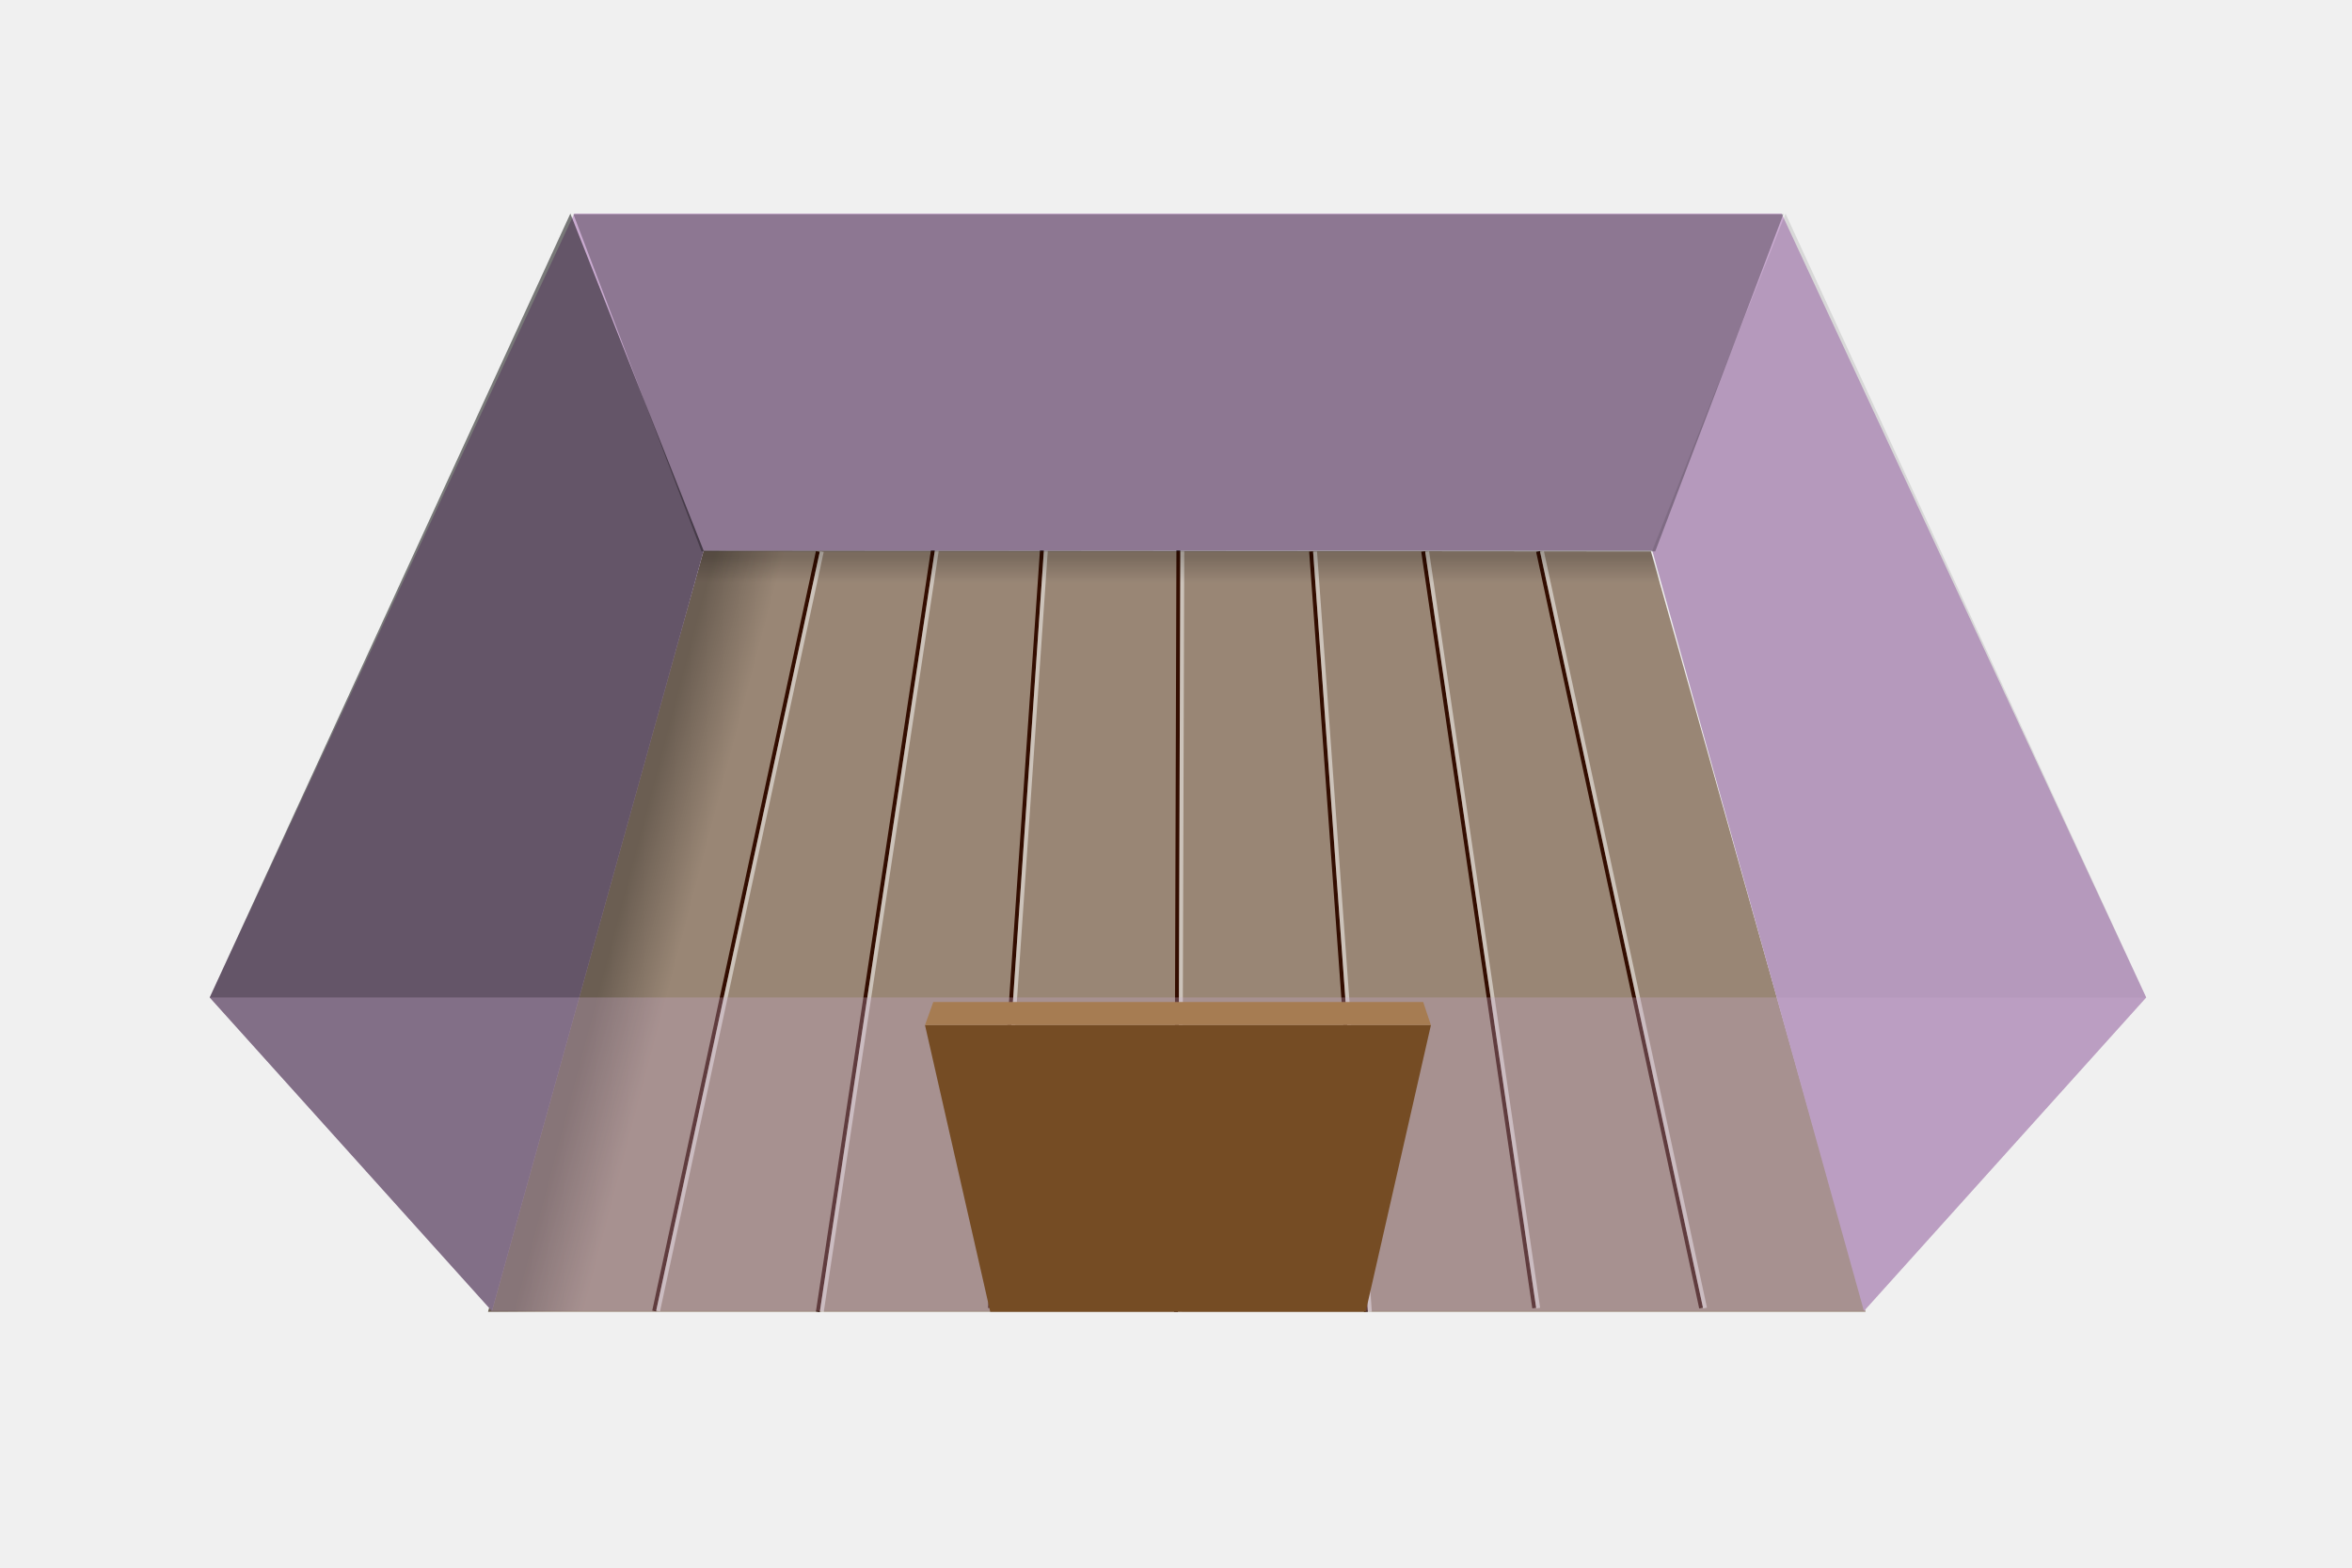
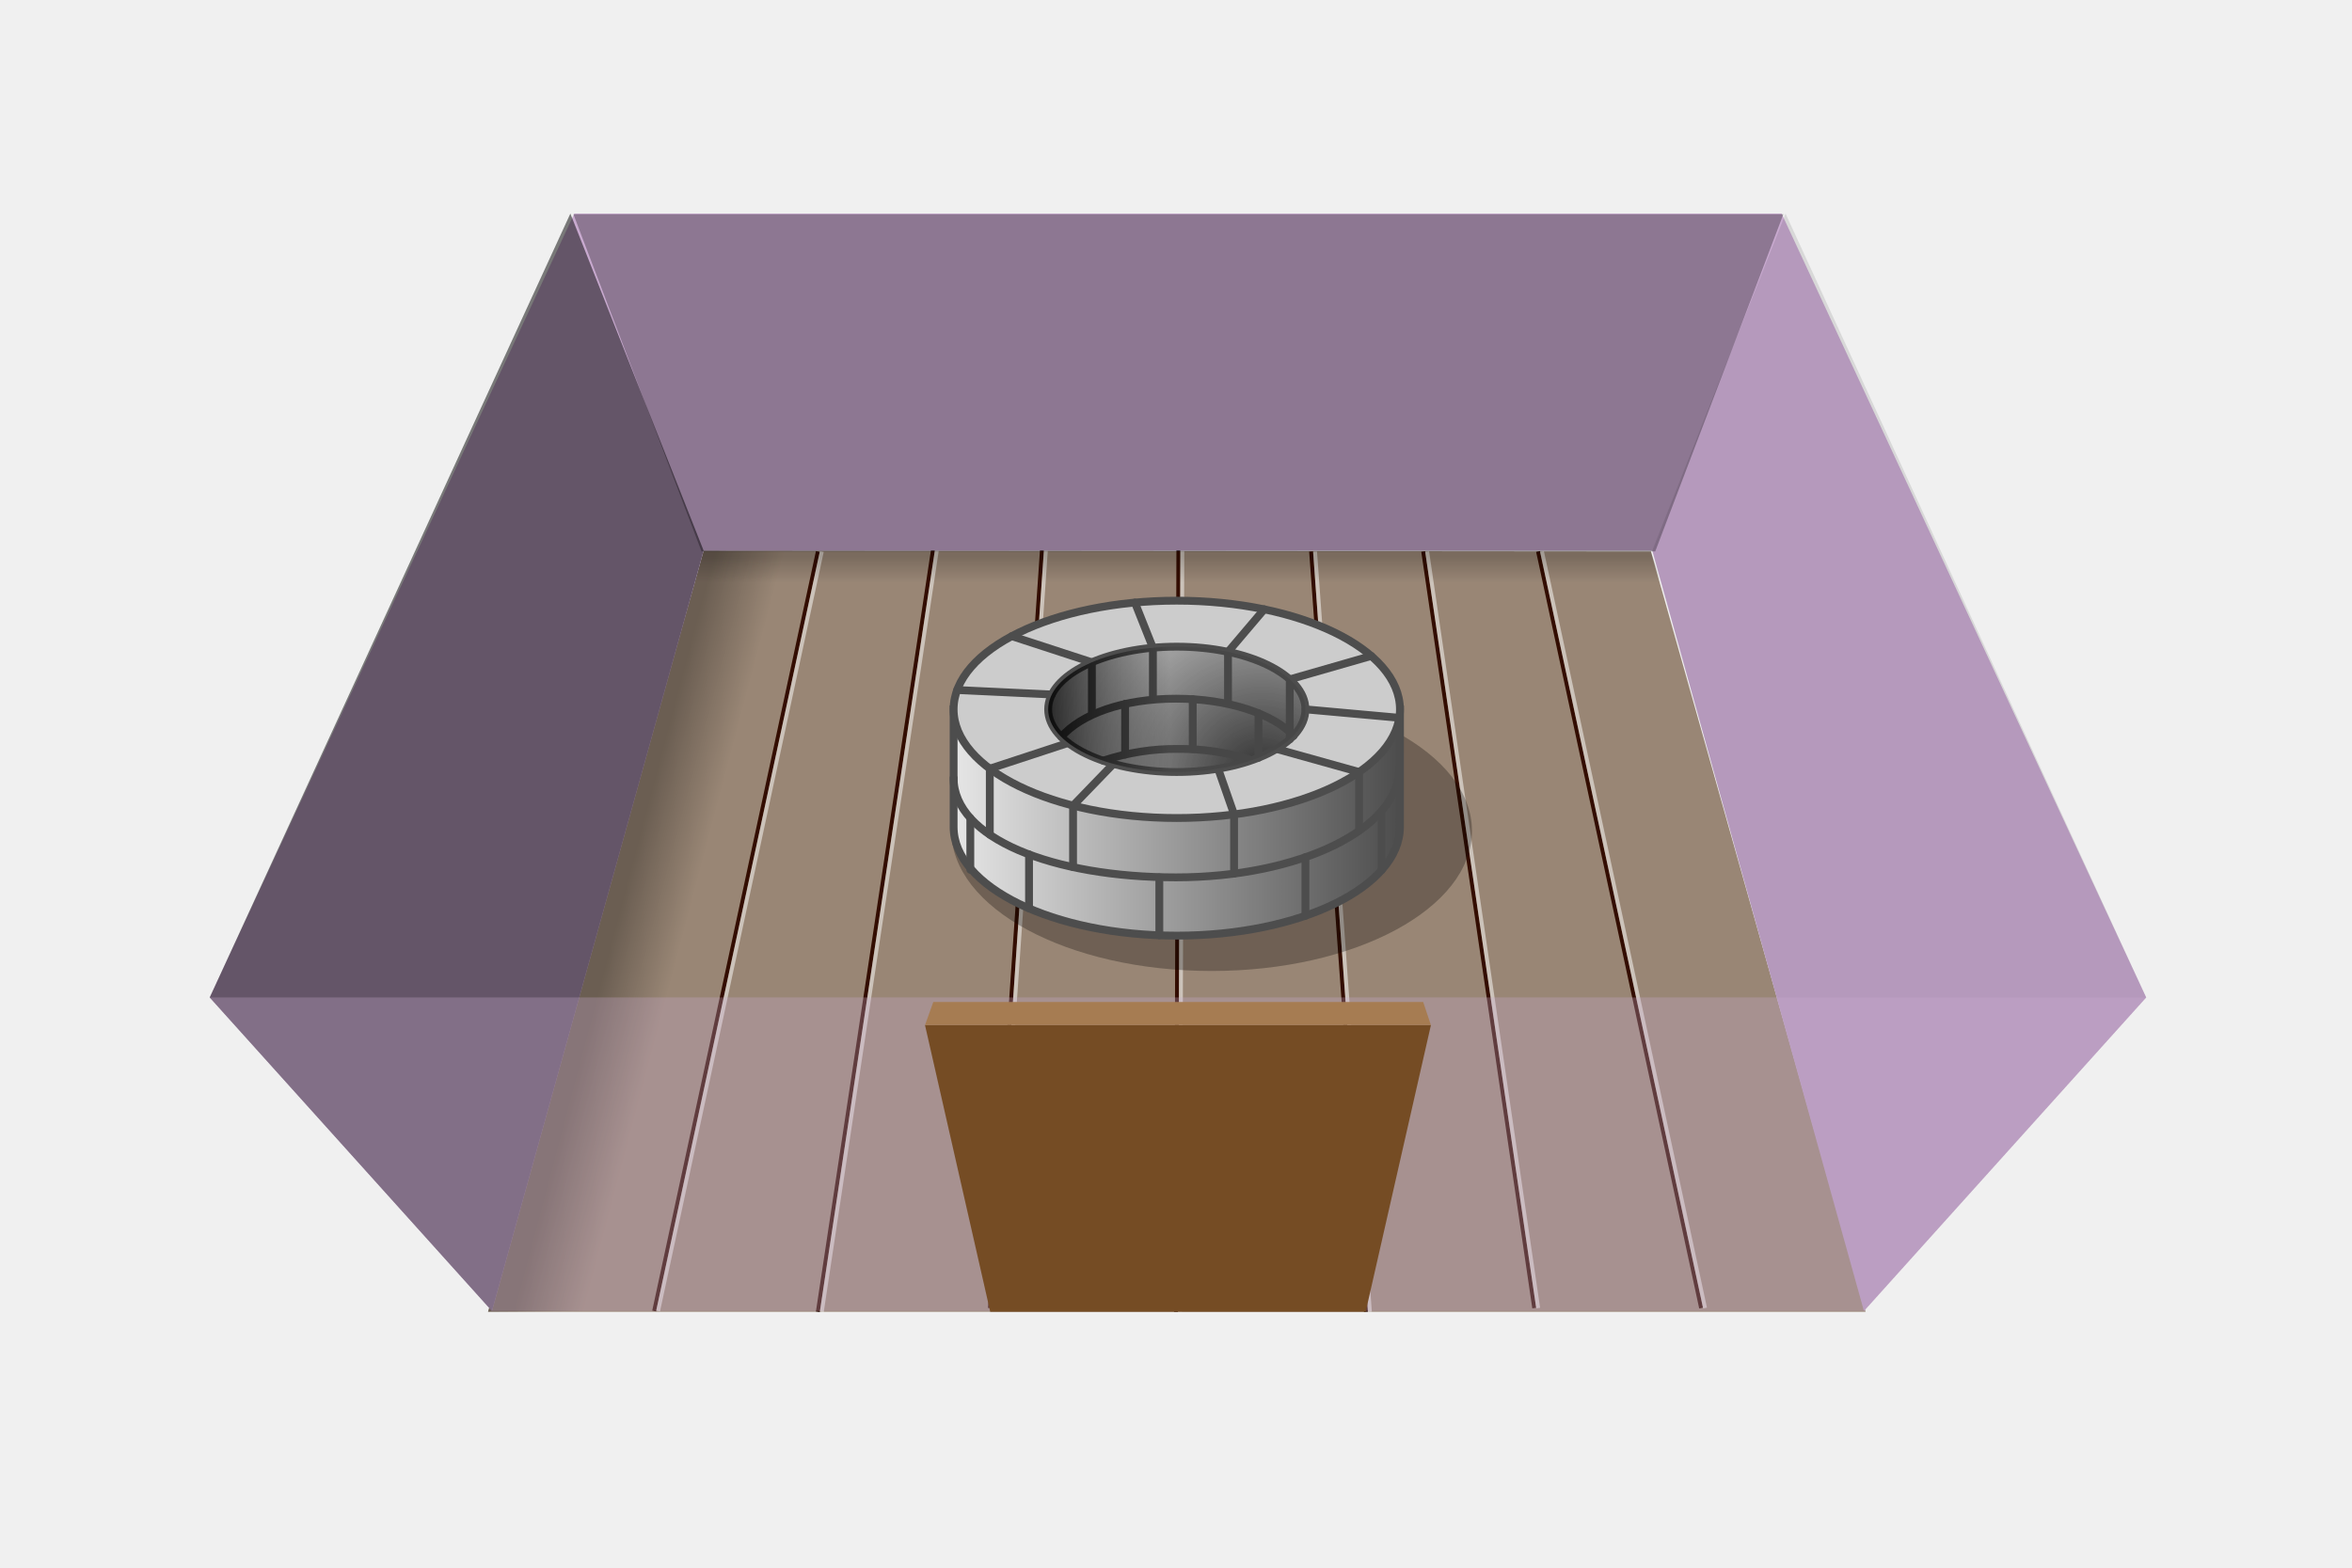
<svg xmlns="http://www.w3.org/2000/svg" xmlns:xlink="http://www.w3.org/1999/xlink" width="600" height="400" viewBox="0 0 600 400">
  <defs>
    <linearGradient id="a" x1="173.71" y1="240.41" x2="157.22" y2="236.05" gradientUnits="userSpaceOnUse">
      <stop offset="0" stop-color="#fff" />
      <stop offset="1" />
    </linearGradient>
    <linearGradient id="b" x1="300.54" y1="148.67" x2="300.54" y2="142" xlink:href="#a" />
+     <linearGradient id="c" x1="243.27" y1="209.86" x2="357.14" y2="209.86" gradientUnits="userSpaceOnUse">
+       <stop offset="0" stop-color="#e6e6e6" />
+       <stop offset="1" stop-color="#4d4d4d" />
+     </linearGradient>
+     <radialGradient id="d" cx="322" cy="198.5" r="58.48" gradientUnits="userSpaceOnUse">
+       <stop offset="0" stop-color="#333" />
+       <stop offset="1" stop-color="#e6e6e6" />
+     </radialGradient>
+     <linearGradient id="e" x1="268" y1="180.99" x2="298.55" y2="180.99" gradientUnits="userSpaceOnUse">
+       <stop offset="0" />
+       <stop offset="1" stop-color="#e6e6e6" />
+     </linearGradient>
  </defs>
  <g style="isolation: isolate">
    <g>
      <g>
        <polygon points="181.43 287.13 155.85 287.13 147.61 324.53 174.64 324.53 181.43 287.13" style="fill: red;stroke: #fff;stroke-miterlimit: 10;stroke-width: 0.976px" />
        <polygon points="214.43 287.13 188.85 287.13 182.49 324.53 209.52 324.53 214.43 287.13" style="fill: red;stroke: #fff;stroke-miterlimit: 10;stroke-width: 0.976px" />
        <polygon points="247.43 287.13 221.85 287.13 217.37 324.53 244.41 324.53 247.43 287.13" style="fill: red;stroke: #fff;stroke-miterlimit: 10;stroke-width: 0.976px" />
        <polygon points="280.44 287.13 254.86 287.13 252.25 324.53 279.29 324.53 280.44 287.13" style="fill: red;stroke: #fff;stroke-miterlimit: 10;stroke-width: 0.976px" />
        <polygon points="313.44 287.13 287.86 287.13 287.13 324.53 314.17 324.53 313.44 287.13" style="fill: red;stroke: #fff;stroke-miterlimit: 10;stroke-width: 0.976px" />
        <polygon points="346.44 287.13 320.87 287.13 322.02 324.53 349.05 324.53 346.44 287.13" style="fill: red;stroke: #fff;stroke-miterlimit: 10;stroke-width: 0.976px" />
        <polygon points="379.45 287.13 353.87 287.13 356.9 324.53 383.93 324.53 379.45 287.13" style="fill: red;stroke: #fff;stroke-miterlimit: 10;stroke-width: 0.976px" />
        <polygon points="412.45 287.13 386.87 287.13 391.78 324.53 418.81 324.53 412.45 287.13" style="fill: red;stroke: #fff;stroke-miterlimit: 10;stroke-width: 0.976px" />
        <polygon points="445.46 287.13 419.88 287.13 426.66 324.53 453.69 324.53 445.46 287.13" style="fill: red;stroke: #fff;stroke-miterlimit: 10;stroke-width: 0.976px" />
        <polygon points="188.92 245.79 164.96 245.79 157.75 278.52 182.99 278.52 188.92 245.79" style="fill: red;stroke: #fff;stroke-miterlimit: 10;stroke-width: 0.976px" />
        <polygon points="219.85 245.79 195.88 245.79 190.32 278.52 215.56 278.52 219.85 245.79" style="fill: red;stroke: #fff;stroke-miterlimit: 10;stroke-width: 0.976px" />
        <polygon points="250.78 245.79 226.81 245.79 222.89 278.52 248.13 278.52 250.78 245.79" style="fill: red;stroke: #fff;stroke-miterlimit: 10;stroke-width: 0.976px" />
        <polygon points="281.71 245.79 257.74 245.79 255.46 278.52 280.7 278.52 281.71 245.79" style="fill: red;stroke: #fff;stroke-miterlimit: 10;stroke-width: 0.976px" />
        <polygon points="312.64 245.79 288.67 245.79 288.03 278.52 313.27 278.52 312.64 245.79" style="fill: red;stroke: #fff;stroke-miterlimit: 10;stroke-width: 0.976px" />
        <polygon points="343.56 245.79 319.6 245.79 320.6 278.52 345.85 278.52 343.56 245.79" style="fill: red;stroke: #fff;stroke-miterlimit: 10;stroke-width: 0.976px" />
        <polygon points="374.49 245.79 350.52 245.79 353.17 278.52 378.42 278.52 374.49 245.79" style="fill: red;stroke: #fff;stroke-miterlimit: 10;stroke-width: 0.976px" />
        <polygon points="405.42 245.79 381.45 245.79 385.74 278.52 410.99 278.52 405.42 245.79" style="fill: red;stroke: #fff;stroke-miterlimit: 10;stroke-width: 0.976px" />
        <polygon points="436.35 245.79 412.38 245.79 418.31 278.52 443.56 278.52 436.35 245.79" style="fill: red;stroke: #fff;stroke-miterlimit: 10;stroke-width: 0.976px" />
        <polygon points="195.53 209.35 172.98 209.35 166.62 238.22 190.3 238.22 195.53 209.35" style="fill: red;stroke: #fff;stroke-miterlimit: 10;stroke-width: 0.976px" />
        <polygon points="224.63 209.35 202.08 209.35 197.17 238.22 220.85 238.22 224.63 209.35" style="fill: red;stroke: #fff;stroke-miterlimit: 10;stroke-width: 0.976px" />
        <polygon points="253.73 209.35 231.18 209.35 227.72 238.22 251.39 238.22 253.73 209.35" style="fill: red;stroke: #fff;stroke-miterlimit: 10;stroke-width: 0.976px" />
        <polygon points="282.83 209.35 260.28 209.35 258.27 238.22 281.94 238.22 282.83 209.35" style="fill: red;stroke: #fff;stroke-miterlimit: 10;stroke-width: 0.976px" />
        <polygon points="311.93 209.35 289.38 209.35 288.81 238.22 312.49 238.22 311.93 209.35" style="fill: red;stroke: #fff;stroke-miterlimit: 10;stroke-width: 0.976px" />
        <polygon points="341.03 209.35 318.47 209.35 319.36 238.22 343.04 238.22 341.03 209.35" style="fill: red;stroke: #fff;stroke-miterlimit: 10;stroke-width: 0.976px" />
        <polygon points="370.12 209.35 347.57 209.35 349.91 238.22 373.58 238.22 370.12 209.35" style="fill: red;stroke: #fff;stroke-miterlimit: 10;stroke-width: 0.976px" />
        <polygon points="399.22 209.35 376.67 209.35 380.46 238.22 404.13 238.22 399.22 209.35" style="fill: red;stroke: #fff;stroke-miterlimit: 10;stroke-width: 0.976px" />
        <polygon points="428.32 209.35 405.77 209.35 411.01 238.22 434.68 238.22 428.32 209.35" style="fill: red;stroke: #fff;stroke-miterlimit: 10;stroke-width: 0.976px" />
        <polygon points="201.41 176.97 180.12 176.97 174.46 202.64 196.75 202.64 201.41 176.97" style="fill: red;stroke: #fff;stroke-miterlimit: 10;stroke-width: 0.976px" />
        <polygon points="228.88 176.97 207.59 176.97 203.22 202.64 225.51 202.64 228.88 176.97" style="fill: red;stroke: #fff;stroke-miterlimit: 10;stroke-width: 0.976px" />
        <polygon points="256.35 176.97 235.06 176.97 231.98 202.64 254.28 202.64 256.35 176.97" style="fill: red;stroke: #fff;stroke-miterlimit: 10;stroke-width: 0.976px" />
        <polygon points="283.82 176.97 262.53 176.97 260.75 202.64 283.04 202.64 283.82 176.97" style="fill: red;stroke: #fff;stroke-miterlimit: 10;stroke-width: 0.976px" />
        <polygon points="311.3 176.97 290.01 176.97 289.51 202.64 311.8 202.64 311.3 176.97" style="fill: red;stroke: #fff;stroke-miterlimit: 10;stroke-width: 0.976px" />
        <polygon points="338.77 176.97 317.48 176.97 318.27 202.64 340.56 202.64 338.77 176.97" style="fill: red;stroke: #fff;stroke-miterlimit: 10;stroke-width: 0.976px" />
        <polygon points="366.24 176.97 344.95 176.97 347.03 202.64 369.32 202.64 366.24 176.97" style="fill: red;stroke: #fff;stroke-miterlimit: 10;stroke-width: 0.976px" />
        <polygon points="393.71 176.97 372.42 176.97 375.79 202.64 398.08 202.64 393.71 176.97" style="fill: red;stroke: #fff;stroke-miterlimit: 10;stroke-width: 0.976px" />
        <polygon points="421.19 176.97 399.9 176.97 404.55 202.64 426.84 202.64 421.19 176.97" style="fill: red;stroke: #fff;stroke-miterlimit: 10;stroke-width: 0.976px" />
        <polygon points="206.66 148.02 186.49 148.02 181.43 170.99 202.49 170.99 206.66 148.02" style="fill: red;stroke: #fff;stroke-miterlimit: 10;stroke-width: 0.976px" />
        <polygon points="232.68 148.02 212.51 148.02 208.61 170.99 229.66 170.99 232.68 148.02" style="fill: red;stroke: #fff;stroke-miterlimit: 10;stroke-width: 0.976px" />
        <polygon points="258.7 148.02 238.53 148.02 235.78 170.99 256.84 170.99 258.7 148.02" style="fill: red;stroke: #fff;stroke-miterlimit: 10;stroke-width: 0.976px" />
        <polygon points="284.71 148.02 264.55 148.02 262.95 170.99 284.01 170.99 284.71 148.02" style="fill: red;stroke: #fff;stroke-miterlimit: 10;stroke-width: 0.976px" />
        <polygon points="310.73 148.02 290.57 148.02 290.12 170.99 311.18 170.99 310.73 148.02" style="fill: red;stroke: #fff;stroke-miterlimit: 10;stroke-width: 0.976px" />
        <polygon points="336.75 148.02 316.59 148.02 317.29 170.99 338.35 170.99 336.75 148.02" style="fill: red;stroke: #fff;stroke-miterlimit: 10;stroke-width: 0.976px" />
        <polygon points="362.77 148.02 342.61 148.02 344.47 170.99 365.52 170.99 362.77 148.02" style="fill: red;stroke: #fff;stroke-miterlimit: 10;stroke-width: 0.976px" />
        <polygon points="388.79 148.02 368.63 148.02 371.64 170.99 392.7 170.99 388.79 148.02" style="fill: red;stroke: #fff;stroke-miterlimit: 10;stroke-width: 0.976px" />
        <polygon points="414.81 148.02 394.64 148.02 398.81 170.99 419.87 170.99 414.81 148.02" style="fill: red;stroke: #fff;stroke-miterlimit: 10;stroke-width: 0.976px" />
      </g>
      <polygon points="124.5 334.7 179.5 140.5 421.15 140.71 475.91 334.7 124.5 334.7" style="fill: #998675" />
      <line x1="166.88" y1="334.5" x2="208.64" y2="140.71" style="fill: none;stroke: #000;stroke-miterlimit: 10;mix-blend-mode: overlay" />
      <line x1="208.64" y1="334.7" x2="238.08" y2="139.78" style="fill: none;stroke: #000;stroke-miterlimit: 10;mix-blend-mode: overlay" />
      <line x1="252.54" y1="333.76" x2="265.8" y2="140.39" style="fill: none;stroke: #000;stroke-miterlimit: 10;mix-blend-mode: overlay" />
      <line x1="300" y1="334.7" x2="300.61" y2="139.78" style="fill: none;stroke: #000;stroke-miterlimit: 10;mix-blend-mode: overlay" />
      <line x1="348.46" y1="334.7" x2="334.47" y2="140.71" style="fill: none;stroke: #000;stroke-miterlimit: 10;mix-blend-mode: overlay" />
      <line x1="391.39" y1="333.76" x2="363.06" y2="140.71" style="fill: none;stroke: #000;stroke-miterlimit: 10;mix-blend-mode: overlay" />
      <line x1="433.96" y1="333.76" x2="392.36" y2="140.71" style="fill: none;stroke: #000;stroke-miterlimit: 10;mix-blend-mode: overlay" />
      <g style="opacity: 0.5;mix-blend-mode: screen">
        <line x1="167.88" y1="334.5" x2="209.64" y2="140.71" style="fill: none;stroke: #fff;stroke-miterlimit: 10;mix-blend-mode: overlay" />
      </g>
      <g style="opacity: 0.5;mix-blend-mode: screen">
        <line x1="209.64" y1="334.7" x2="239.08" y2="139.78" style="fill: none;stroke: #fff;stroke-miterlimit: 10;mix-blend-mode: overlay" />
      </g>
      <g style="opacity: 0.5;mix-blend-mode: screen">
        <line x1="253.54" y1="333.76" x2="266.8" y2="140.39" style="fill: none;stroke: #fff;stroke-miterlimit: 10;mix-blend-mode: overlay" />
      </g>
      <g style="opacity: 0.5;mix-blend-mode: screen">
        <line x1="301" y1="334.7" x2="301.61" y2="139.78" style="fill: none;stroke: #fff;stroke-miterlimit: 10;mix-blend-mode: overlay" />
      </g>
      <g style="opacity: 0.5;mix-blend-mode: screen">
        <line x1="349.46" y1="334.7" x2="335.47" y2="140.71" style="fill: none;stroke: #fff;stroke-miterlimit: 10;mix-blend-mode: overlay" />
      </g>
      <g style="opacity: 0.5;mix-blend-mode: screen">
        <line x1="392.39" y1="333.76" x2="364.06" y2="140.71" style="fill: none;stroke: #fff;stroke-miterlimit: 10;mix-blend-mode: overlay" />
      </g>
      <g style="opacity: 0.5;mix-blend-mode: screen">
        <line x1="434.96" y1="333.76" x2="393.36" y2="140.71" style="fill: none;stroke: #fff;stroke-miterlimit: 10;mix-blend-mode: overlay" />
      </g>
      <polygon points="124.5 334.7 153.18 334.5 202.49 140.71 179.5 140.5 124.5 334.7" style="opacity: 0.3;mix-blend-mode: multiply;fill: url(#a)" />
      <polygon points="179.5 140.5 421.15 140.71 424.23 150.02 176.85 150.02 179.5 140.5" style="opacity: 0.2;mix-blend-mode: multiply;fill: url(#b)" />
    </g>
    <g>
      <polygon points="53.5 254.5 125.5 334.5 179.5 140.5 421.5 140.5 475.5 334.5 547.5 254.5 454.5 54.5 146.5 54.5 53.5 254.5" style="fill: #c9aad0" />
      <polygon points="454.94 54.66 146.28 54.66 178.97 140.71 422.25 140.71 454.94 54.66" style="opacity: 0.3;mix-blend-mode: multiply" />
      <polygon points="125.5 334.5 53.5 254.5 145.5 54.5 179.5 140.5 125.5 334.5" style="opacity: 0.5;mix-blend-mode: multiply" />
      <polygon points="475.5 334.5 547.5 254.5 455.5 54.5 421.5 140.5 475.5 334.5" style="opacity: 0.1;mix-blend-mode: multiply" />
      <polygon points="53.5 254.5 547.5 254.5 475.5 334.5 125.5 334.5 53.5 254.5" style="fill: #c9aad0;opacity: 0.3" />
    </g>
    <g>
      <polygon points="365.03 261.56 235.97 261.56 252.61 334.7 348.39 334.7 365.03 261.56" style="fill: #754c24" />
      <polygon points="238.08 255.67 235.97 261.56 365.03 261.56 363.06 255.67 238.08 255.67" style="fill: #a67c52" />
    </g>
+     <g>
+       <ellipse cx="309.1" cy="212" rx="66.4" ry="35.75" style="fill: #4d4d4d;opacity: 0.4;mix-blend-mode: multiply" />
+       <path d="M357.14,181H243.27v30c0,15.32,25.49,27.73,56.93,27.73s56.93-12.42,56.93-27.73c0-.34,0-.67-.05-1h.05Z" style="stroke: #4d4d4d;stroke-linecap: round;stroke-miterlimit: 10;stroke-width: 2px;fill: url(#c)" />
+       <ellipse cx="300.2" cy="180.99" rx="56.93" ry="27.73" style="fill: #ccc;stroke: #4d4d4d;stroke-linecap: round;stroke-miterlimit: 10;stroke-width: 2px" />
+       <ellipse cx="300.2" cy="180.99" rx="32.81" ry="15.99" style="stroke: #4d4d4d;stroke-linecap: round;stroke-miterlimit: 10;stroke-width: 2px;fill: url(#d)" />
+       <path d="M356.93,196.13c0,15.32-25.49,27.73-56.93,27.73s-56.73-10-56.73-25.37" style="fill: none;stroke: #4d4d4d;stroke-linecap: round;stroke-miterlimit: 10;stroke-width: 2px" />
+       <path d="M270.75,188c5-5.74,15.65-9.73,29.25-9.73,13.37,0,24.87,3.9,30,9.48" style="fill: none;stroke: #4d4d4d;stroke-linecap: round;stroke-miterlimit: 10;stroke-width: 2px" />
+       <path d="M281.42,194.09a58.77,58.77,0,0,1,19.14-3,59.72,59.72,0,0,1,18.09,2.65" style="fill: none;stroke: #4d4d4d;stroke-linecap: round;stroke-miterlimit: 10;stroke-width: 2px" />
+       <polyline points="278.54 181.99 278.54 168.99 258.11 162.32" style="fill: none;stroke: #4d4d4d;stroke-linecap: round;stroke-miterlimit: 10;stroke-width: 2px" />
+       <line x1="244.17" y1="176.06" x2="268.32" y2="177.2" style="fill: none;stroke: #4d4d4d;stroke-linecap: round;stroke-miterlimit: 10;stroke-width: 2px" />
+       <polyline points="289.52 153.75 294.11 165.28 294.11 178.27" style="fill: none;stroke: #4d4d4d;stroke-linecap: round;stroke-miterlimit: 10;stroke-width: 2px" />
+       <polyline points="322.5 155.46 313.27 166.33 313.27 179.27" style="fill: none;stroke: #4d4d4d;stroke-linecap: round;stroke-miterlimit: 10;stroke-width: 2px" />
+       <polyline points="349.8 167.37 329.02 173.34 329.02 188.64" style="fill: none;stroke: #4d4d4d;stroke-linecap: round;stroke-miterlimit: 10;stroke-width: 2px" />
+       <line x1="304.27" y1="178.41" x2="304.27" y2="191.09" style="fill: none;stroke: #4d4d4d;stroke-linecap: round;stroke-miterlimit: 10;stroke-width: 2px" />
+       <line x1="287.02" y1="179.58" x2="287.02" y2="192.52" style="fill: none;stroke: #4d4d4d;stroke-linecap: round;stroke-miterlimit: 10;stroke-width: 2px" />
+       <line x1="321.04" y1="181.99" x2="321.04" y2="193.34" style="fill: none;stroke: #4d4d4d;stroke-linecap: round;stroke-miterlimit: 10;stroke-width: 2px" />
+       <line x1="333.02" y1="180.99" x2="356.96" y2="183.15" style="fill: none;stroke: #4d4d4d;stroke-linecap: round;stroke-miterlimit: 10;stroke-width: 2px" />
+       <polyline points="325.63 191.09 346.71 196.98 346.71 211.98" style="fill: none;stroke: #4d4d4d;stroke-linecap: round;stroke-miterlimit: 10;stroke-width: 2px" />
+       <polyline points="310.74 196.13 314.82 207.8 314.82 222.92" style="fill: none;stroke: #4d4d4d;stroke-linecap: round;stroke-miterlimit: 10;stroke-width: 2px" />
+       <polyline points="284.03 194.9 273.74 205.55 273.74 221.25" style="fill: none;stroke: #4d4d4d;stroke-linecap: round;stroke-miterlimit: 10;stroke-width: 2px" />
+       <polyline points="272.51 189.56 252.5 196.13 252.5 212.96" style="fill: none;stroke: #4d4d4d;stroke-linecap: round;stroke-miterlimit: 10;stroke-width: 2px" />
+       <line x1="262.51" y1="218" x2="262.51" y2="231.78" style="fill: none;stroke: #4d4d4d;stroke-linecap: round;stroke-miterlimit: 10;stroke-width: 2px" />
+       <line x1="247.53" y1="208.73" x2="247.53" y2="221.92" style="fill: none;stroke: #4d4d4d;stroke-linecap: round;stroke-miterlimit: 10;stroke-width: 2px" />
+       <line x1="295.75" y1="223.87" x2="295.75" y2="238.65" style="fill: none;stroke: #4d4d4d;stroke-linecap: round;stroke-miterlimit: 10;stroke-width: 2px" />
+       <line x1="333.02" y1="218.73" x2="333.02" y2="233.66" style="fill: none;stroke: #4d4d4d;stroke-linecap: round;stroke-miterlimit: 10;stroke-width: 2px" />
+       <line x1="352.43" y1="206.96" x2="352.43" y2="222.05" style="fill: none;stroke: #4d4d4d;stroke-linecap: round;stroke-miterlimit: 10;stroke-width: 2px" />
+       <ellipse cx="300.2" cy="180.99" rx="32.81" ry="15.99" style="opacity: 0.8;mix-blend-mode: multiply;fill: url(#e)" />
+     </g>
  </g>
</svg>
